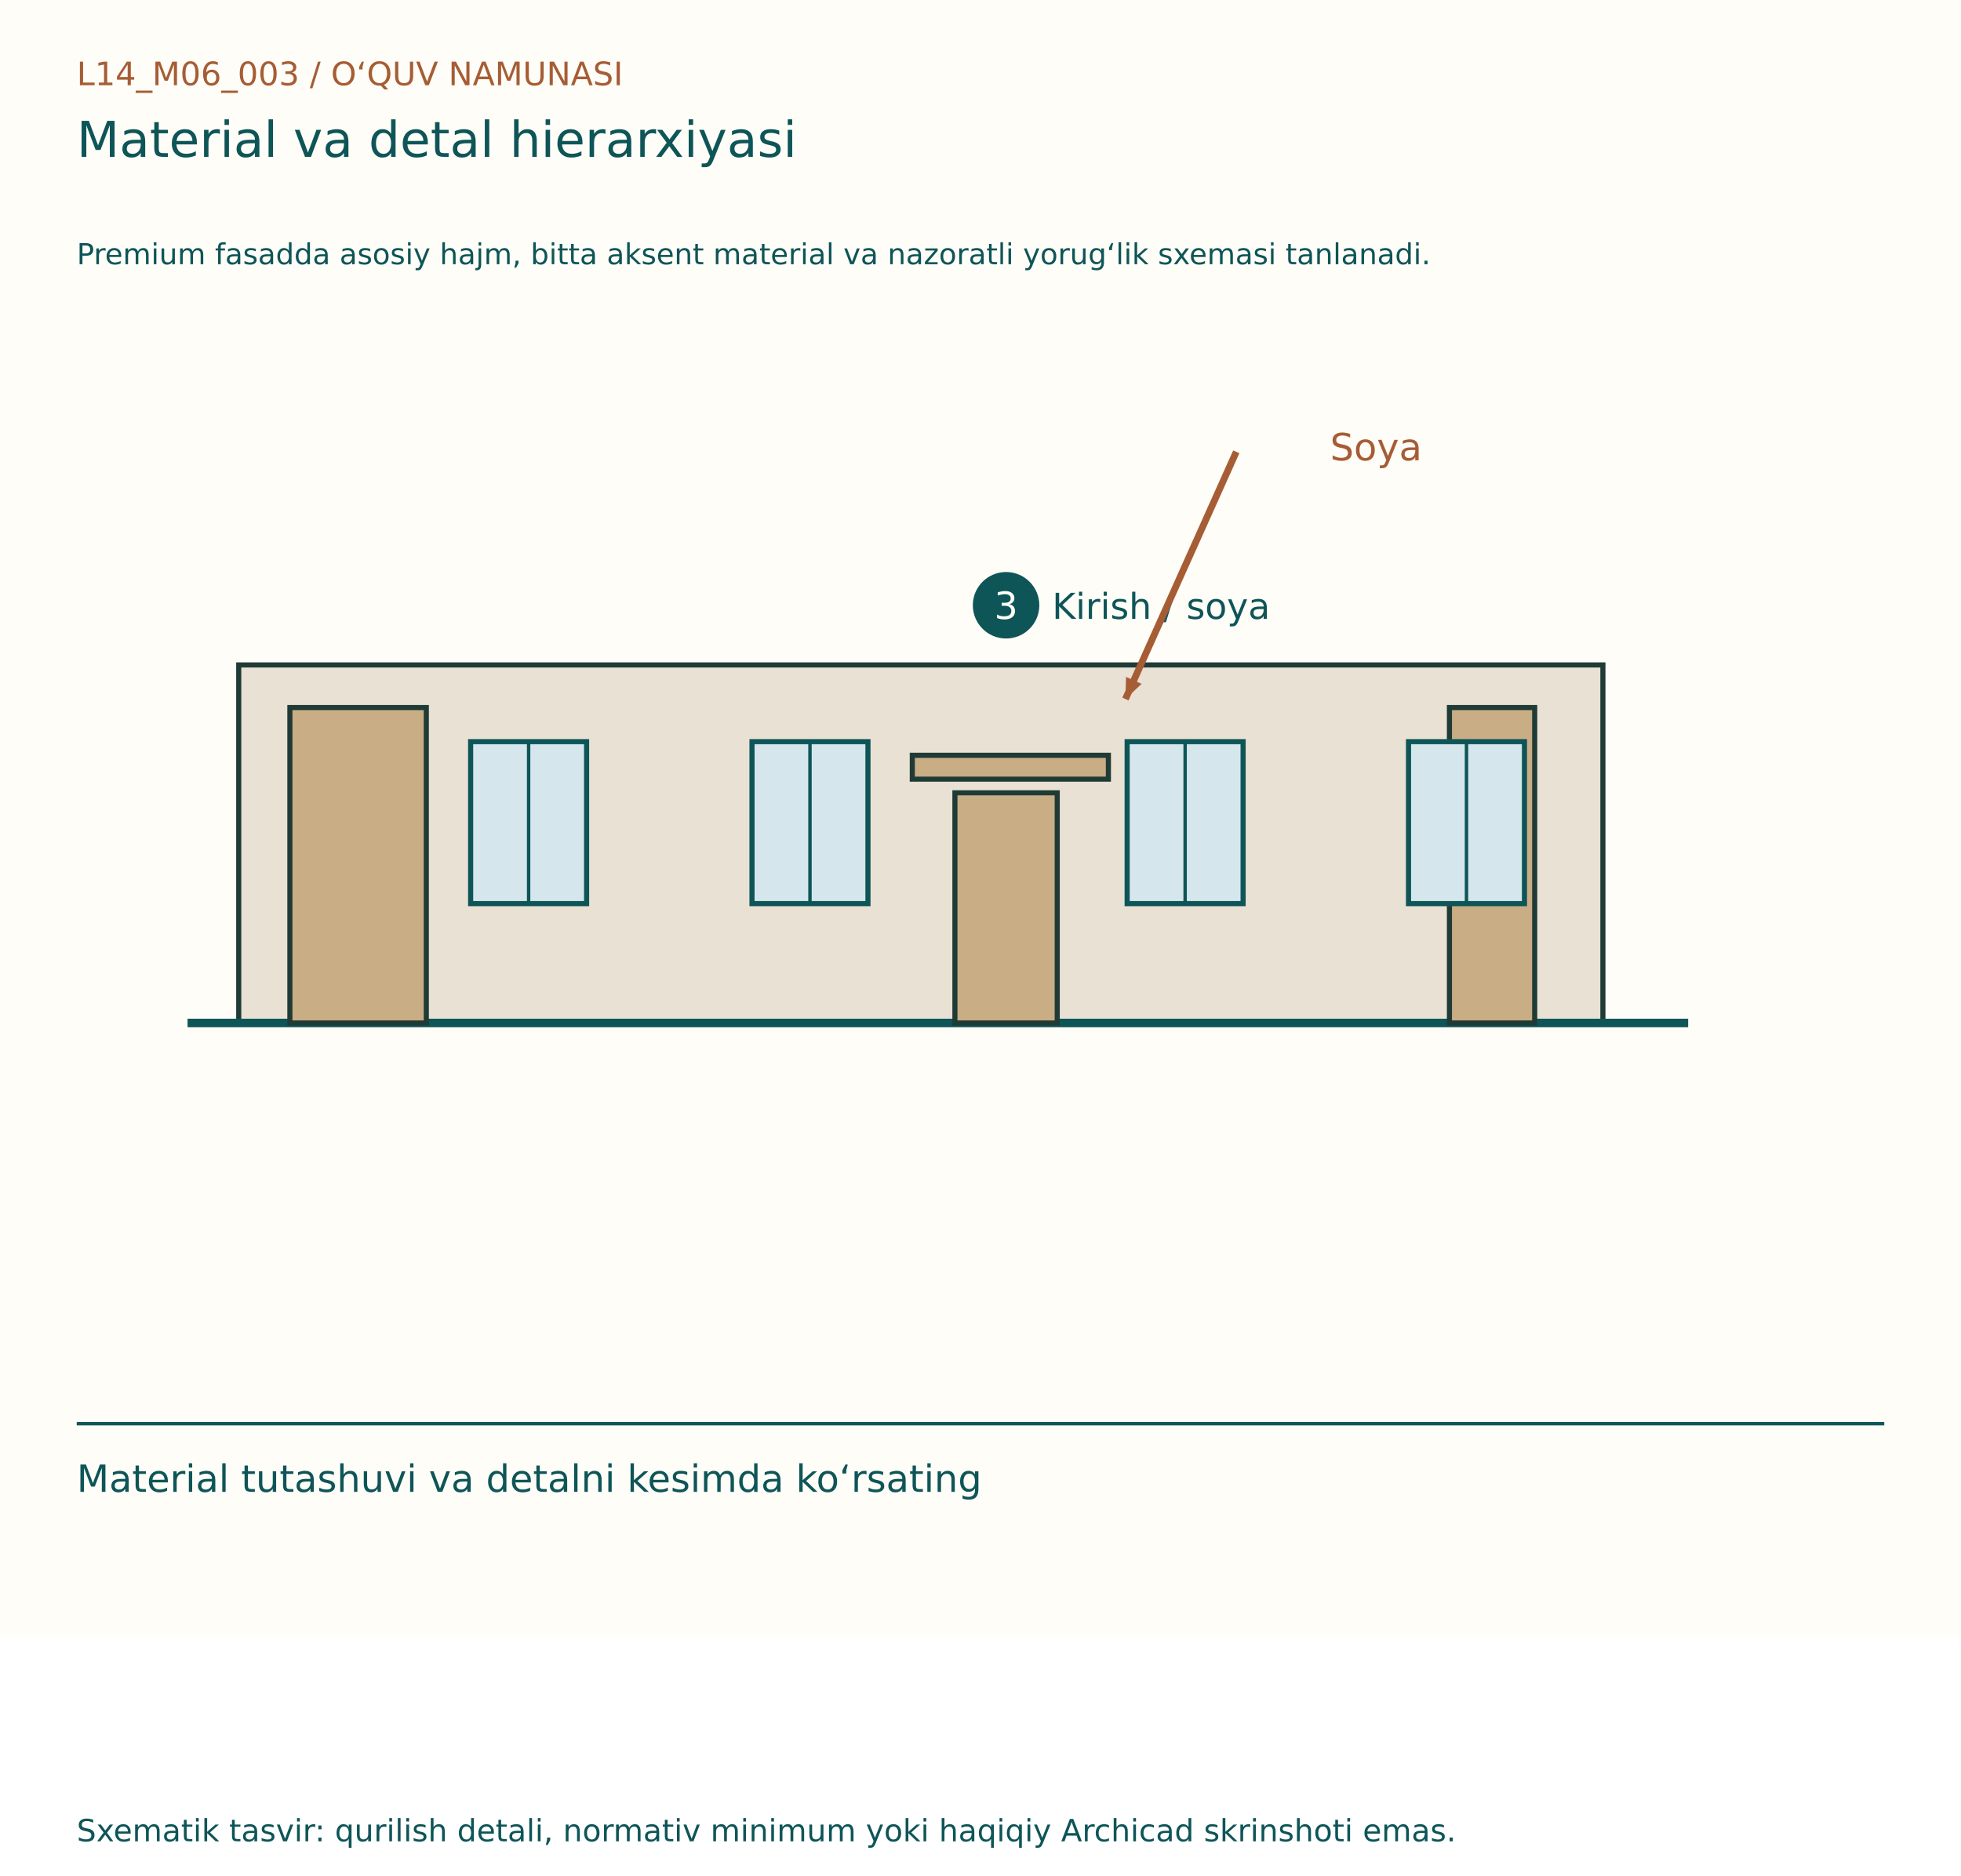
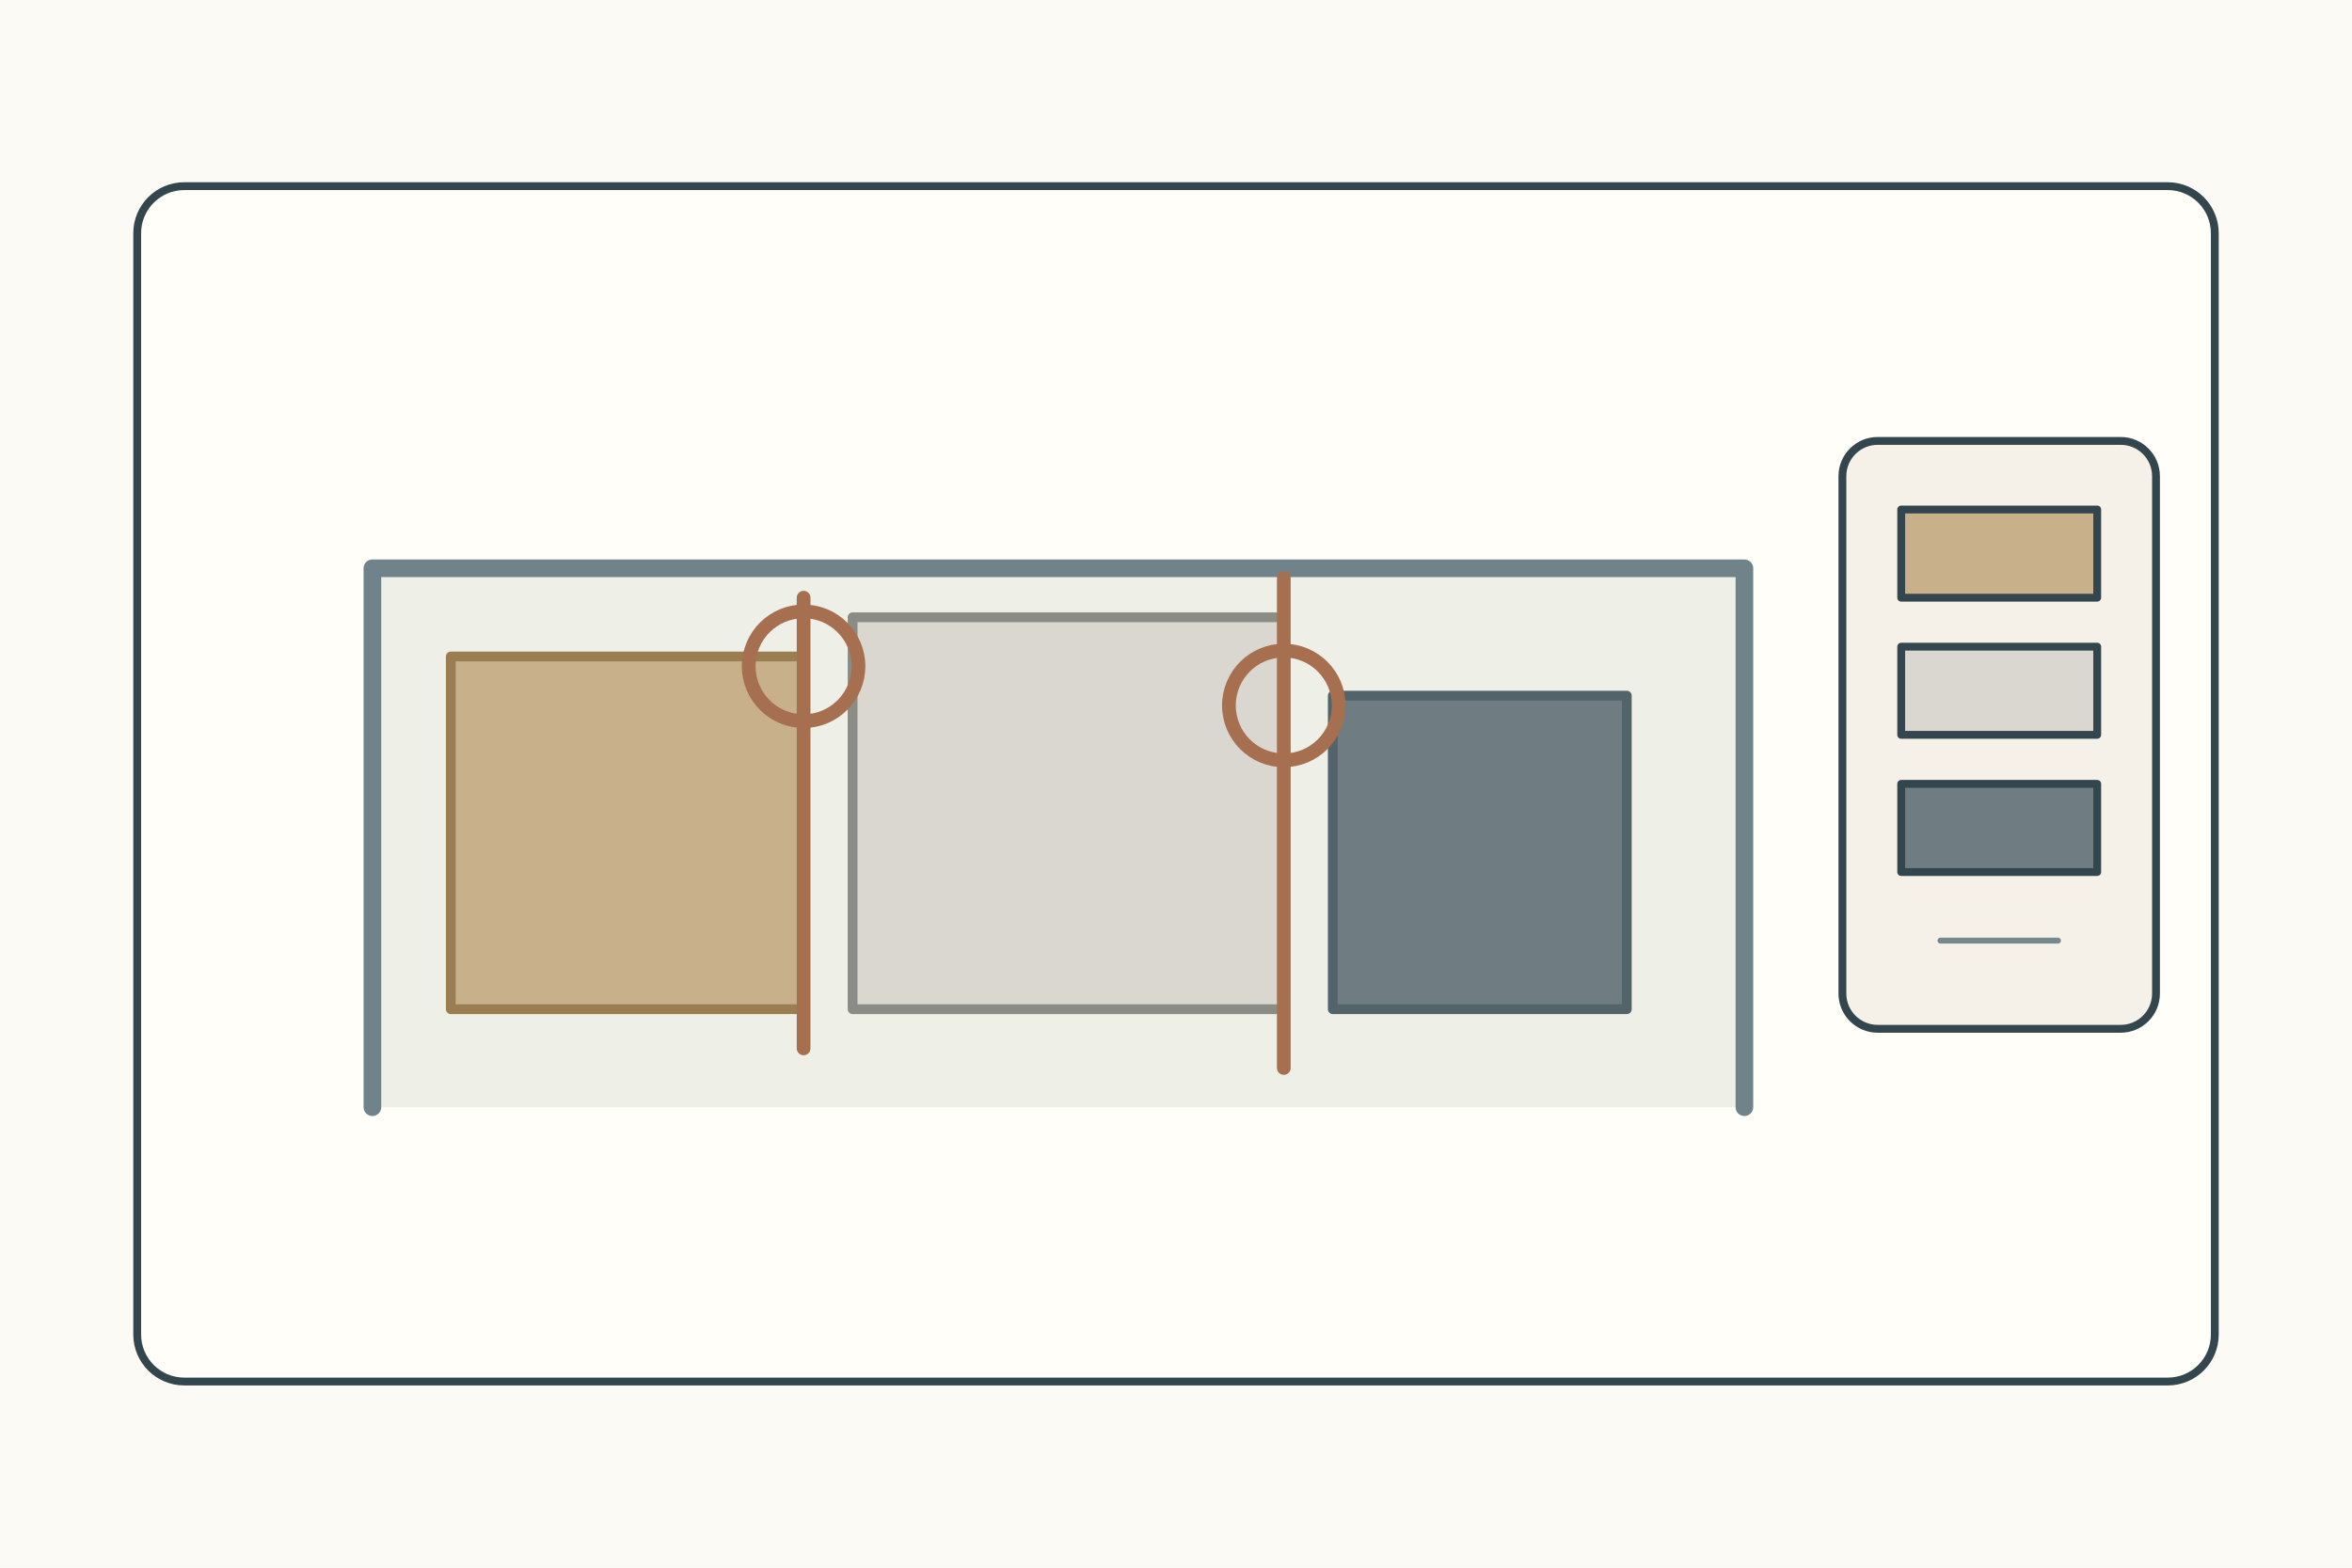
- <svg xmlns="http://www.w3.org/2000/svg" width="1150" height="1100" viewBox="0 0 1150 1100">
-   <rect width="1150" height="960" fill="#FFFDF7" />
-   <g font-family="DejaVu Sans, Segoe UI, sans-serif">
-     <text x="45" y="50" font-size="19" fill="#A65D35">L14_M06_003  /  O‘QUV NAMUNASI</text>
-     <text x="45" y="92" font-size="29" fill="#0E5558">Material va detal hierarxiyasi</text>
-     <text x="45" y="155" font-size="17" fill="#0E5558">Premium fasadda asosiy hajm, bitta aksent material va nazoratli yorug‘lik sxemasi tanlanadi.</text>
-     <g transform="translate(0,80)">
-       <rect x="140" y="310" width="800" height="210" fill="#E9E1D3" stroke="#203B36" stroke-width="3" />
-       <line x1="110" y1="520" x2="990" y2="520" stroke="#0E5558" stroke-width="5" />
-       <rect x="170" y="335" width="80" height="185" fill="#C9AD84" stroke="#203B36" stroke-width="3" />
-       <rect x="850" y="335" width="50" height="185" fill="#C9AD84" stroke="#203B36" stroke-width="3" />
-       <rect x="560" y="385" width="60" height="135" fill="#C9AD84" stroke="#203B36" stroke-width="3" />
-       <rect x="276.0" y="355" width="68" height="95" fill="#D5E7ED" stroke="#0E5558" stroke-width="3" />
-       <line x1="310" y1="355" x2="310" y2="450" stroke="#0E5558" stroke-width="2" />
-       <rect x="441.0" y="355" width="68" height="95" fill="#D5E7ED" stroke="#0E5558" stroke-width="3" />
-       <line x1="475" y1="355" x2="475" y2="450" stroke="#0E5558" stroke-width="2" />
-       <rect x="661.0" y="355" width="68" height="95" fill="#D5E7ED" stroke="#0E5558" stroke-width="3" />
-       <line x1="695" y1="355" x2="695" y2="450" stroke="#0E5558" stroke-width="2" />
-       <rect x="826.0" y="355" width="68" height="95" fill="#D5E7ED" stroke="#0E5558" stroke-width="3" />
-       <line x1="860" y1="355" x2="860" y2="450" stroke="#0E5558" stroke-width="2" />
-       <circle cx="590" cy="275" r="18" fill="#0E5558" stroke="#0E5558" stroke-width="3" />
-       <text x="583" y="283" font-size="22" fill="#FFFDF7">3</text>
-       <text x="617" y="283" font-size="21" fill="#0E5558">Kirish / soya</text>
-       <rect x="535" y="363" width="115" height="14" fill="#C9AD84" stroke="#203B36" stroke-width="3" />
-       <line x1="725" y1="185" x2="660" y2="330" stroke="#A65D35" stroke-width="4" />
-       <path d="M660, 330 l-12,-5 l0,10 Z" fill="#A65D35" transform="rotate(114.1455 660 330)" />
-       <text x="780" y="190" font-size="22" fill="#A65D35">Soya</text>
+ <svg xmlns="http://www.w3.org/2000/svg" width="1200" height="800">
+   <rect width="1200" height="800" fill="#fbfaf4" />
+   <g stroke="#34464d" stroke-width="4" fill="none" stroke-linecap="round" stroke-linejoin="round">
+     <rect x="70" y="95" width="1060" height="610" rx="24" fill="#fffef9" />
+     <g transform="translate(120 145)">
+       <path d="M70 420V145h700v275" fill="#eef0e8" stroke="#71838a" stroke-width="9" />
+       <rect x="110" y="190" width="180" height="180" fill="#c8b08a" stroke="#9b7d52" stroke-width="5" />
+       <rect x="315" y="170" width="220" height="200" fill="#d9d7d0" stroke="#8c8c86" stroke-width="5" />
+       <rect x="560" y="210" width="150" height="160" fill="#6f7c82" stroke="#53636a" stroke-width="5" />
+       <path d="M290 160v230M535 150v250" stroke="#a66f50" stroke-width="7" />
+       <circle cx="290" cy="195" r="28" fill="none" stroke="#a66f50" stroke-width="7" />
+       <circle cx="535" cy="215" r="28" fill="none" stroke="#a66f50" stroke-width="7" />
+       <g transform="translate(820 80)">
+         <rect width="160" height="300" rx="18" fill="#f5f0e8" />
+         <rect x="30" y="35" width="100" height="45" fill="#c8b08a" />
+         <rect x="30" y="105" width="100" height="45" fill="#d9d7d0" />
+         <rect x="30" y="175" width="100" height="45" fill="#6f7c82" />
+         <path d="M50 255h60" stroke="#75888d" stroke-width="3" />
+       </g>
    </g>
-     <line x1="45" y1="835" x2="1105" y2="835" stroke="#0E5558" stroke-width="2" />
-     <text x="45" y="875" font-size="22" fill="#0E5558">Material tutashuvi va detalni kesimda ko‘rsating</text>
-     <text x="45" y="1080" font-size="18" fill="#0E5558">Sxematik tasvir: qurilish detali, normativ minimum yoki haqiqiy Archicad skrinshoti emas.</text>
  </g>
</svg>
